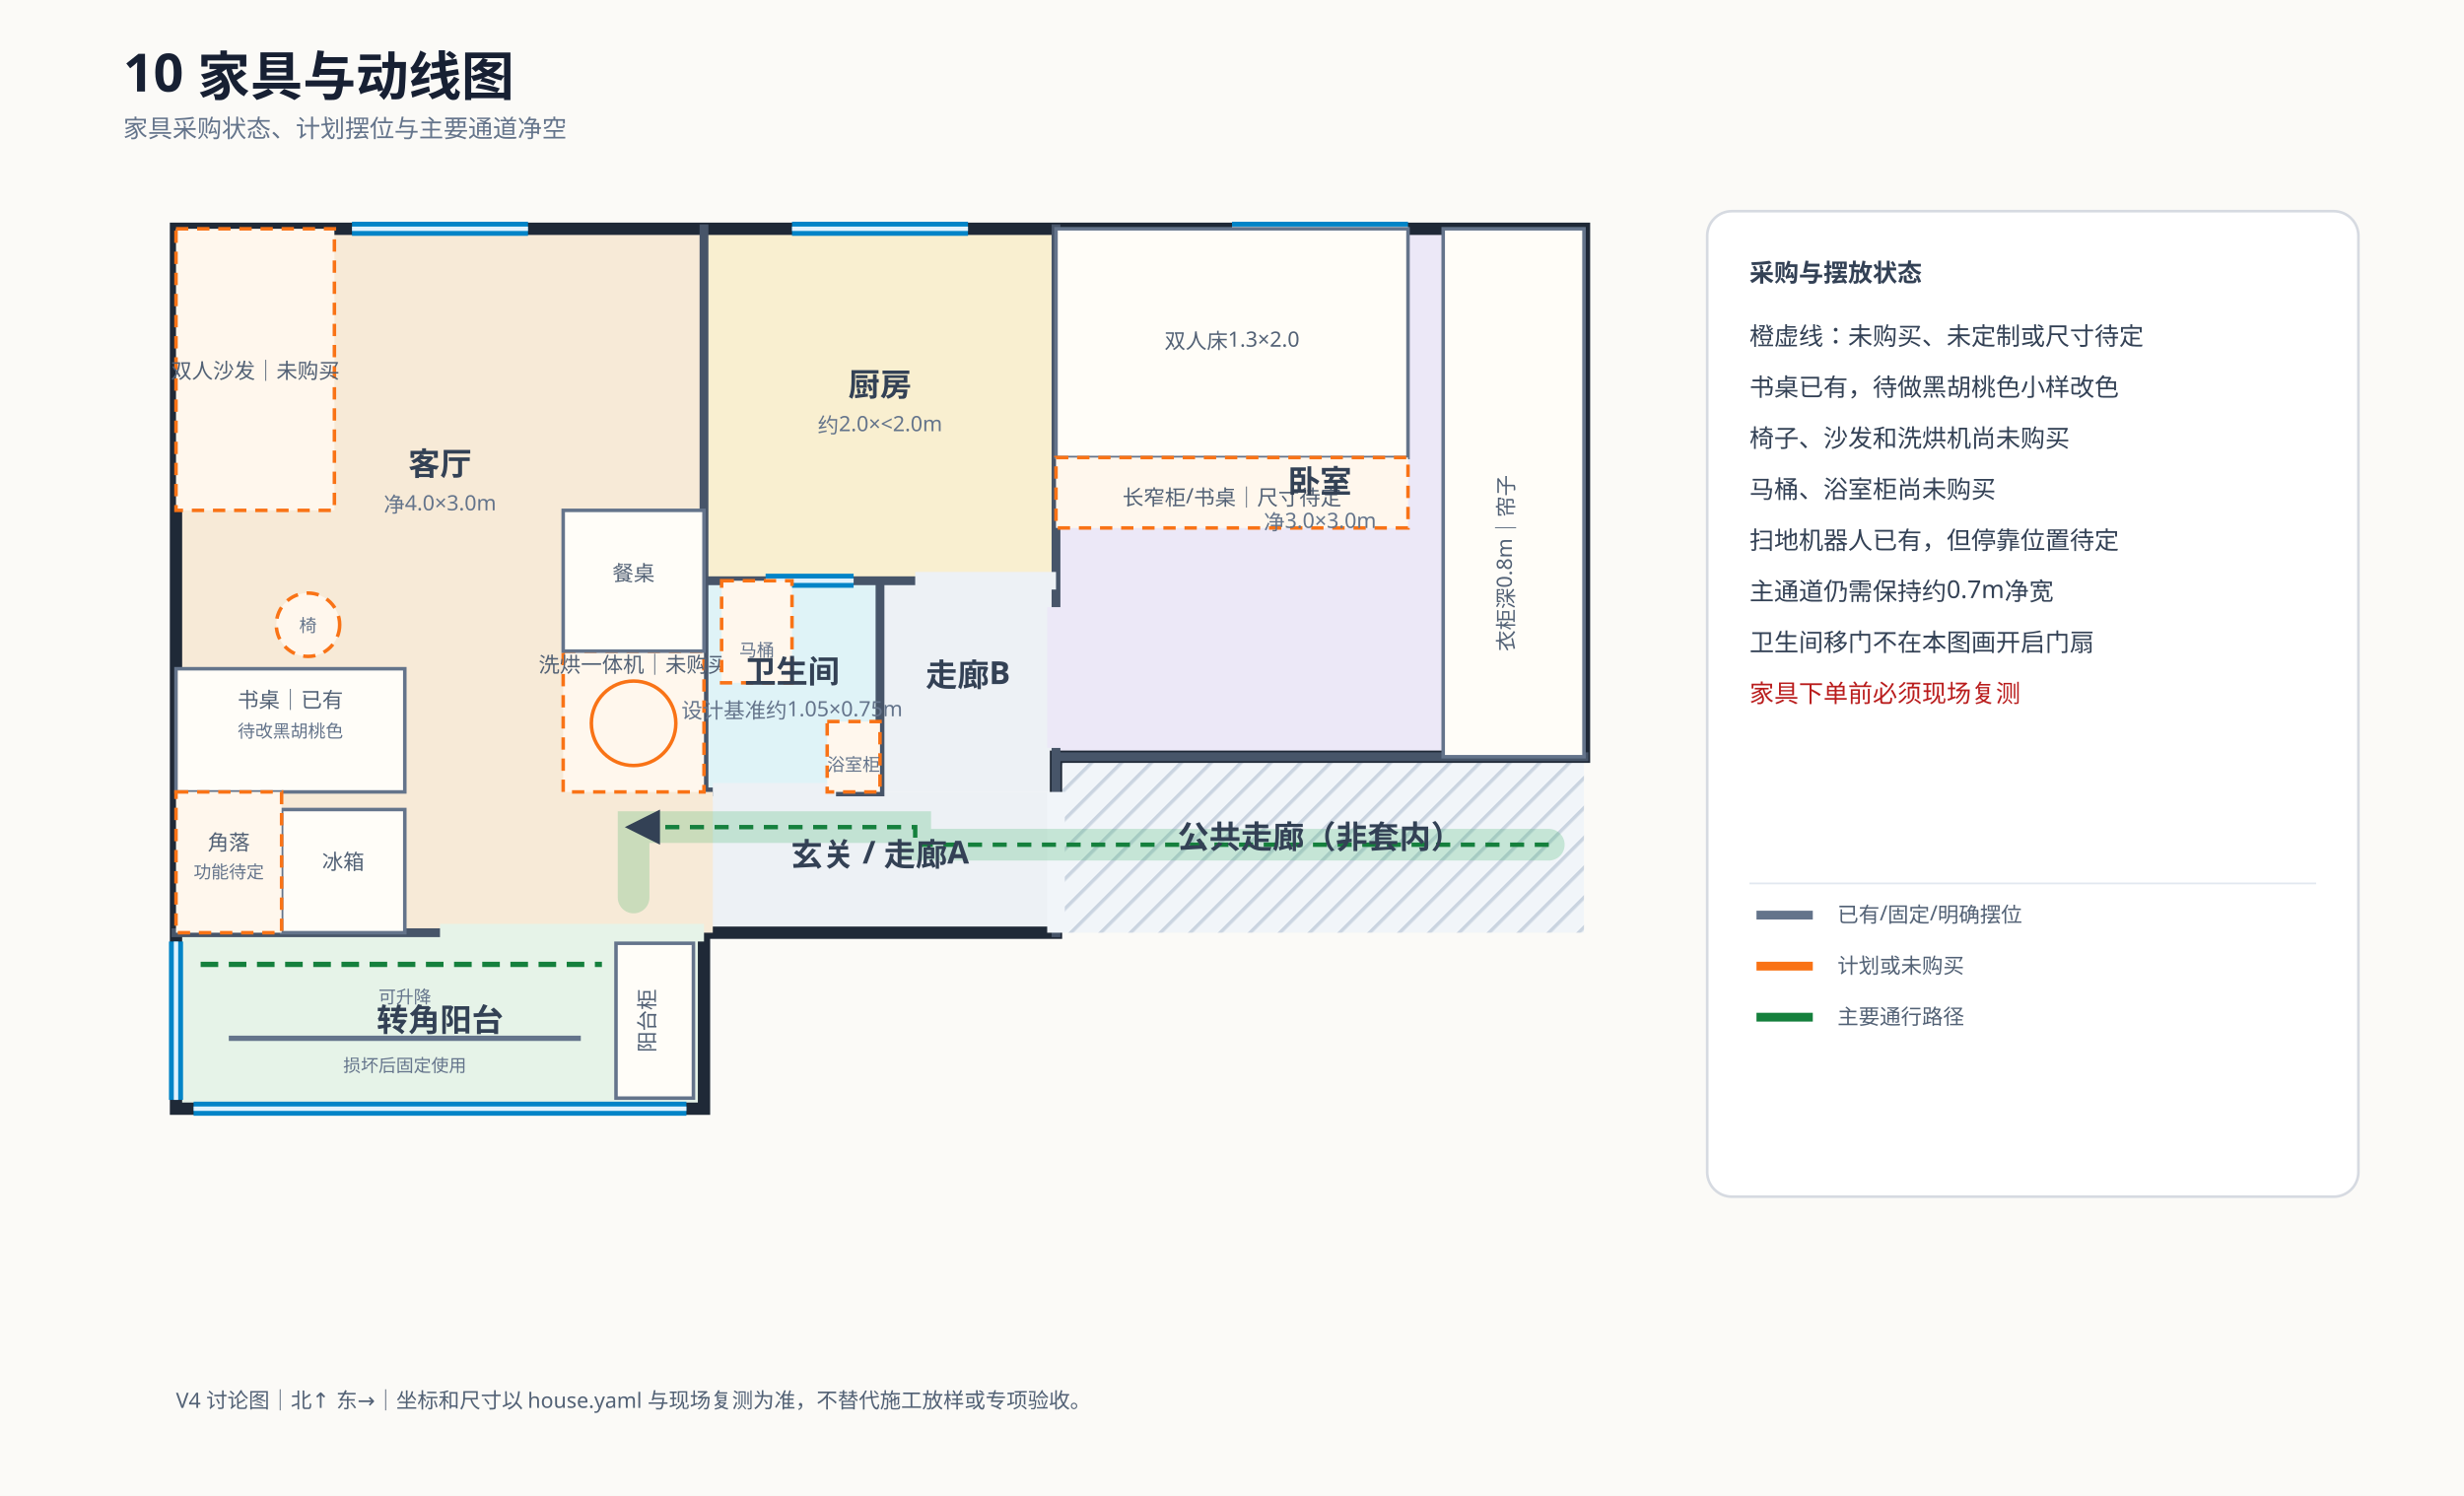
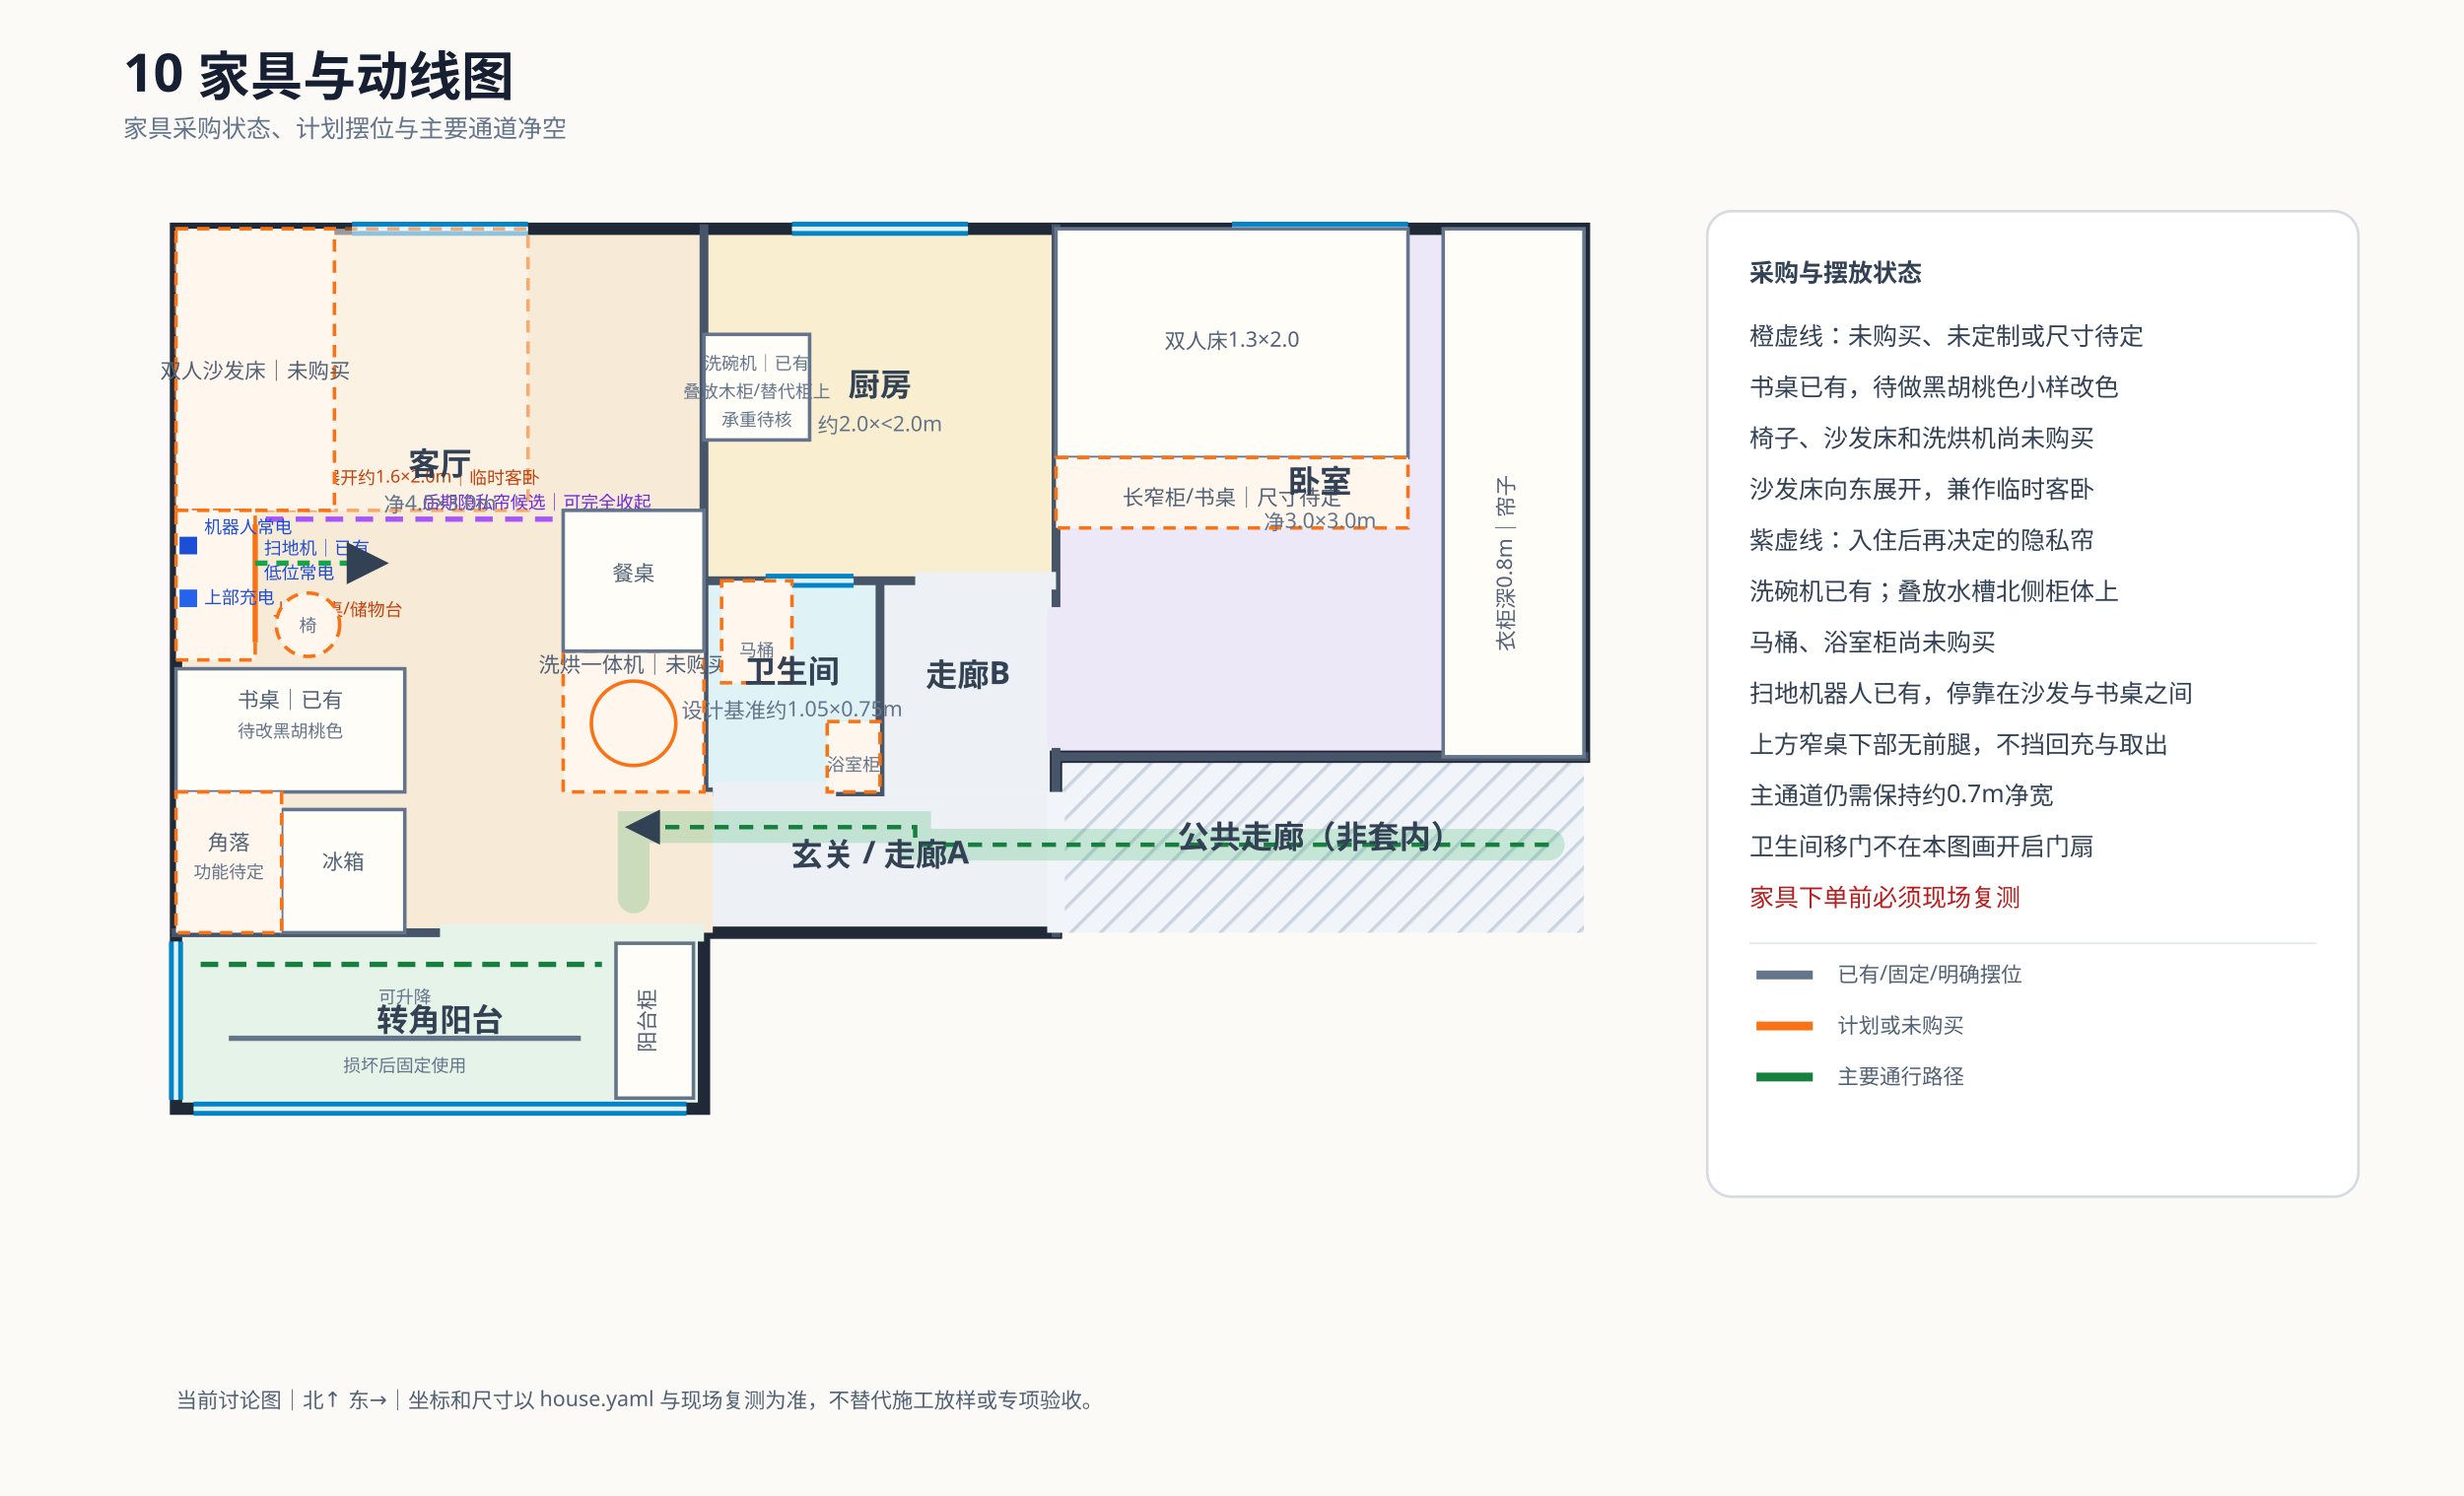
<svg xmlns="http://www.w3.org/2000/svg" width="1400" height="850" viewBox="0 0 1400 850" data-diagram-role="furniture-circulation" role="img">
  <defs>
    <pattern id="hatch" width="12" height="12" patternUnits="userSpaceOnUse" patternTransform="rotate(45)">
      <rect width="12" height="12" fill="#f1f5f9" />
      <line y2="12" stroke="#cbd5e1" stroke-width="4" />
    </pattern>
    <pattern id="danger" width="10" height="10" patternUnits="userSpaceOnUse" patternTransform="rotate(45)">
      <rect width="10" height="10" fill="#fff1f2" />
      <line y2="10" stroke="#fecaca" stroke-width="3" />
    </pattern>
    <marker id="arrow" markerWidth="8" markerHeight="8" refX="6" refY="4" orient="auto">
      <path d="M0 0L8 4 0 8z" fill="#334155" />
    </marker>
    <marker id="blue-arrow" markerWidth="8" markerHeight="8" refX="6" refY="4" orient="auto">
      <path d="M0 0L8 4 0 8z" fill="#2563eb" />
    </marker>
    <style>
    text{font-family:"Source Han Sans SC","Heiti SC","Arial Unicode MS",sans-serif}
    .wall{fill:none;stroke:#1f2937;stroke-width:7;stroke-linecap:square;stroke-linejoin:miter}
    .iw{fill:none;stroke:#475569;stroke-width:5;stroke-linecap:square}
    .win{stroke:#0284c7;stroke-width:8}.winc{stroke:#e0f2fe;stroke-width:2.5}
    .title{font-size:30px;font-weight:750;fill:#172033}.subtitle{font-size:14px;fill:#64748b}
    .room{font-size:18px;font-weight:750;fill:#334155;text-anchor:middle}.roomsub{font-size:12px;fill:#64748b;text-anchor:middle}
    .note{font-size:14px;fill:#334155}.small{font-size:12px;fill:#526175}.micro{font-size:10px;fill:#64748b}
    .panel{fill:#fff;stroke:#d6dae1;stroke-width:1.5}.fixed{fill:#fffdf8;stroke:#64748b;stroke-width:2}
    .planned{fill:#fff7ed;stroke:#f97316;stroke-width:2;stroke-dasharray:7 5}
    .water{fill:none;stroke:#0284c7;stroke-width:4}.hot{fill:none;stroke:#dc2626;stroke-width:4}
    .drain{fill:none;stroke:#0f766e;stroke-width:5}.gas{fill:none;stroke:#ea580c;stroke-width:4}
    .power{fill:none;stroke:#2563eb;stroke-width:3}.network{fill:none;stroke:#7c3aed;stroke-width:3;stroke-dasharray:7 5}
    .danger{fill:#fff1f2;stroke:#dc2626;stroke-width:2}.cat{fill:none;stroke:#16a34a;stroke-width:6;stroke-dasharray:8 5}
    .dim{fill:none;stroke:#64748b;stroke-width:1.5}.dimtext{font-size:12px;fill:#475569;text-anchor:middle}
    .center{text-anchor:middle}.bold{font-weight:700}.orange{fill:#c2410c}.red{fill:#b91c1c}.blue{fill:#1d4ed8}.green{fill:#15803d}.purple{fill:#6d28d9}
  </style>
  </defs>
  <rect width="1400" height="850" fill="#fbfaf7" />
  <text x="70" y="52" class="title">10 家具与动线图</text>
  <text x="70" y="78" class="subtitle">家具采购状态、计划摆位与主要通道净空</text>
  <rect x="100" y="130" width="300" height="400" fill="#f7ead7" />
  <rect x="100" y="530" width="300" height="100" fill="#e6f3e8" />
  <rect x="400" y="130" width="200" height="200" fill="#f9efd0" />
  <rect x="400" y="330" width="100" height="120" fill="#dff3f7" />
  <rect x="500" y="330" width="100" height="120" fill="#edf1f5" />
  <rect x="400" y="450" width="200" height="80" fill="#edf1f5" />
  <rect x="600" y="130" width="300" height="300" fill="#ece8f7" />
  <rect x="600" y="430" width="300" height="100" fill="url(#hatch)" />
  <path class="wall" d="M100 130H900V430H600V530H400V630H100Z" />
  <path class="iw" d="M400 130V450M400 330H520M500 330V450M400 450H405M475 450H500M600 130V345M600 425V530M600 430H900M100 530H250" />
  <g data-connection="hall-a-b-open" />
  <path d="M400 450V530" stroke="#f7ead7" stroke-width="10" />
  <path d="M520 330H600" stroke="#edf1f5" stroke-width="10" />
  <path d="M405 450H475" stroke="#edf1f5" stroke-width="10" />
  <path d="M600 345V425" stroke="#ece8f7" stroke-width="10" />
  <path d="M600 450V530" stroke="#f1f5f9" stroke-width="10" />
  <path d="M250 530H400" stroke="#e6f3e8" stroke-width="10" />
  <path class="win" d="M200 130H300M450 130H550M700 130H800M100 535V625M110 630H390M435 330H485" />
  <path class="winc" d="M200 130H300M450 130H550M700 130H800M100 535V625M110 630H390M435 330H485" />
  <path d="M880 480H520V470H360V510" fill="none" stroke="#16a34a" stroke-width="18" opacity=".20" stroke-linecap="round" />
  <path d="M880 480H520V470H360" fill="none" stroke="#15803d" stroke-width="2.5" stroke-dasharray="8 6" marker-end="url(#arrow)" />
-   <rect x="100" y="130" width="90" height="160" class="planned" data-status="not-purchased" />
-   <text x="145" y="215" class="small center">双人沙发｜未购买</text>
+   <rect x="100" y="130" width="200" height="160" class="planned" data-furniture="sofa-bed" data-mode="bed-open" opacity="0.55" />
+   <text x="245" y="275" class="micro center orange">展开约1.6×2.0m｜临时客卧</text>
+   <rect x="100" y="130" width="90" height="160" class="planned" data-furniture="sofa-bed" data-mode="sofa" data-status="not-purchased" />
+   <text x="145" y="215" class="small center">双人沙发床｜未购买</text>
+   <path d="M100 295H400" fill="none" stroke="#a855f7" stroke-width="3" stroke-dasharray="10 7" data-privacy-curtain="candidate" />
+   <text x="305" y="289" class="micro purple center">后期隐私帘候选｜可完全收起</text>
+   <g data-furniture="robot-vacuum" data-status="existing" data-power="always-on">
+     <rect x="105" y="300" width="40" height="40" rx="8" fill="#e0f2fe" stroke="#0284c7" stroke-width="2" />
+     <circle cx="125" cy="320" r="14" fill="none" stroke="#0284c7" stroke-width="2" />
+     <text x="150" y="315" class="micro blue">扫地机｜已有</text>
+     <text x="150" y="329" class="micro blue">低位常电</text>
+   </g>
+   <g data-furniture="robot-over-table" data-status="not-purchased" data-clear-under="true">
+     <rect x="100" y="290" width="45" height="85" class="planned" />
+     <path d="M145 298V365" stroke="#f97316" stroke-width="3" />
+     <text x="155" y="350" class="micro orange">上方窄桌/储物台</text>
+   </g>
+   <path d="M145 320H215" fill="none" stroke="#16a34a" stroke-width="3" stroke-dasharray="7 5" marker-end="url(#arrow)" data-robot-approach="east-clear" />
+   <g data-outlet-branch="LR-SOFA-ROBOT">
+     <rect x="102" y="335" width="10" height="10" fill="#2563eb" />
+     <text x="116" y="343" class="micro blue">上部充电</text>
+     <rect x="102" y="305" width="10" height="10" fill="#1d4ed8" />
+     <text x="116" y="303" class="micro blue">机器人常电</text>
+   </g>
  <rect x="100" y="380" width="130" height="70" class="fixed" data-status="existing-to-refinish" />
  <text x="165" y="402" class="small center">书桌｜已有</text>
  <text x="165" y="419" class="micro center">待改黑胡桃色</text>
  <circle cx="175" cy="355" r="18" class="planned" data-status="not-purchased" />
  <text x="175" y="359" class="micro center">椅</text>
  <rect x="160" y="460" width="70" height="70" class="fixed" />
  <text x="195" y="494" class="small center">冰箱</text>
  <rect x="100" y="450" width="60" height="80" class="planned" />
  <text x="130" y="483" class="small center">角落</text>
  <text x="130" y="499" class="micro center">功能待定</text>
  <rect x="320" y="370" width="80" height="80" class="planned" data-status="not-purchased" />
  <circle cx="360" cy="411" r="24" fill="none" stroke="#f97316" stroke-width="2" />
  <text x="360" y="382" class="small center">洗烘一体机｜未购买</text>
  <rect x="320" y="290" width="80" height="80" class="fixed" />
  <text x="360" y="330" class="small center">餐桌</text>
+   <rect x="400" y="190" width="60" height="60" class="fixed" data-appliance="dishwasher" data-status="owned-to-move" data-stack-on="wood-cabinet" />
+   <text x="430" y="210" class="micro center">洗碗机｜已有</text>
+   <text x="430" y="226" class="micro center">叠放木柜/替代柜上</text>
+   <text x="430" y="242" class="micro center">承重待核</text>
  <rect x="600" y="130" width="200" height="130" class="fixed" />
  <text x="700" y="198" class="small center">双人床1.3×2.0</text>
  <rect x="820" y="130" width="80" height="300" class="fixed" />
  <text x="860" y="320" class="small center" transform="rotate(-90 860 320)">衣柜深0.8m｜帘子</text>
  <rect x="600" y="260" width="200" height="40" class="planned" />
  <text x="700" y="287" class="small center">长窄柜/书桌｜尺寸待定</text>
  <rect x="410" y="330" width="40" height="58" class="planned" data-status="not-purchased" />
  <text x="430" y="373" class="micro center">马桶</text>
  <rect x="470" y="410" width="30" height="40" class="planned" data-status="not-purchased" />
  <text x="485" y="438" class="micro center">浴室柜</text>
  <rect x="350" y="536" width="44" height="88" class="fixed" />
  <text x="372" y="580" class="small center" transform="rotate(-90 372 580)">阳台柜</text>
  <path d="M114 548H342" stroke="#15803d" stroke-width="3" stroke-dasharray="10 6" />
  <text x="230" y="570" class="micro center">可升降</text>
  <path d="M130 590H330" stroke="#64748b" stroke-width="3" />
  <text x="230" y="609" class="micro center">损坏后固定使用</text>
  <circle cx="1000" cy="720" r="0" fill="none" />
  <text x="250" y="270" class="room">客厅</text>
  <text x="250" y="291" class="roomsub">净4.0×3.0m</text>
  <text x="500" y="225" class="room">厨房</text>
  <text x="500" y="246" class="roomsub">约2.0×&lt;2.0m</text>
  <text x="450" y="388" class="room">卫生间</text>
  <text x="450" y="408" class="roomsub">设计基准约1.05×0.75m</text>
  <text x="750" y="280" class="room">卧室</text>
  <text x="750" y="301" class="roomsub">净3.0×3.0m</text>
  <text x="550" y="390" class="room">走廊B</text>
  <text x="500" y="492" class="room">玄关 / 走廊A</text>
  <text x="250" y="586" class="room">转角阳台</text>
  <text x="750" y="482" class="room">公共走廊（非套内）</text>
  <rect x="970" y="120" width="370" height="560" rx="14" class="panel" />
  <text x="994" y="160" class="note bold">采购与摆放状态</text>
  <text x="994" y="196" class="note">橙虚线：未购买、未定制或尺寸待定</text>
  <text x="994" y="225" class="note">书桌已有，待做黑胡桃色小样改色</text>
-   <text x="994" y="254" class="note">椅子、沙发和洗烘机尚未购买</text>
-   <text x="994" y="283" class="note">马桶、浴室柜尚未购买</text>
-   <text x="994" y="312" class="note">扫地机器人已有，但停靠位置待定</text>
-   <text x="994" y="341" class="note">主通道仍需保持约0.7m净宽</text>
-   <text x="994" y="370" class="note">卫生间移门不在本图画开启门扇</text>
-   <text x="994" y="399" class="note red">家具下单前必须现场复测</text>
-   <line x1="994" y1="502" x2="1316" y2="502" stroke="#e2e8f0" />
-   <line x1="998" y1="520" x2="1030" y2="520" stroke="#64748b" stroke-width="5" />
-   <text x="1044" y="524" class="small">已有/固定/明确摆位</text>
-   <line x1="998" y1="549" x2="1030" y2="549" stroke="#f97316" stroke-width="5" />
-   <text x="1044" y="553" class="small">计划或未购买</text>
-   <line x1="998" y1="578" x2="1030" y2="578" stroke="#15803d" stroke-width="5" />
-   <text x="1044" y="582" class="small">主要通行路径</text>
-   <text x="100" y="800" class="small">V4 讨论图｜北↑ 东→｜坐标和尺寸以 house.yaml 与现场复测为准，不替代施工放样或专项验收。</text>
+   <text x="994" y="254" class="note">椅子、沙发床和洗烘机尚未购买</text>
+   <text x="994" y="283" class="note">沙发床向东展开，兼作临时客卧</text>
+   <text x="994" y="312" class="note">紫虚线：入住后再决定的隐私帘</text>
+   <text x="994" y="341" class="note">洗碗机已有；叠放水槽北侧柜体上</text>
+   <text x="994" y="370" class="note">马桶、浴室柜尚未购买</text>
+   <text x="994" y="399" class="note">扫地机器人已有，停靠在沙发与书桌之间</text>
+   <text x="994" y="428" class="note">上方窄桌下部无前腿，不挡回充与取出</text>
+   <text x="994" y="457" class="note">主通道仍需保持约0.7m净宽</text>
+   <text x="994" y="486" class="note">卫生间移门不在本图画开启门扇</text>
+   <text x="994" y="515" class="note red">家具下单前必须现场复测</text>
+   <line x1="994" y1="536" x2="1316" y2="536" stroke="#e2e8f0" />
+   <line x1="998" y1="554" x2="1030" y2="554" stroke="#64748b" stroke-width="5" />
+   <text x="1044" y="558" class="small">已有/固定/明确摆位</text>
+   <line x1="998" y1="583" x2="1030" y2="583" stroke="#f97316" stroke-width="5" />
+   <text x="1044" y="587" class="small">计划或未购买</text>
+   <line x1="998" y1="612" x2="1030" y2="612" stroke="#15803d" stroke-width="5" />
+   <text x="1044" y="616" class="small">主要通行路径</text>
+   <text x="100" y="800" class="small">当前讨论图｜北↑ 东→｜坐标和尺寸以 house.yaml 与现场复测为准，不替代施工放样或专项验收。</text>
</svg>
